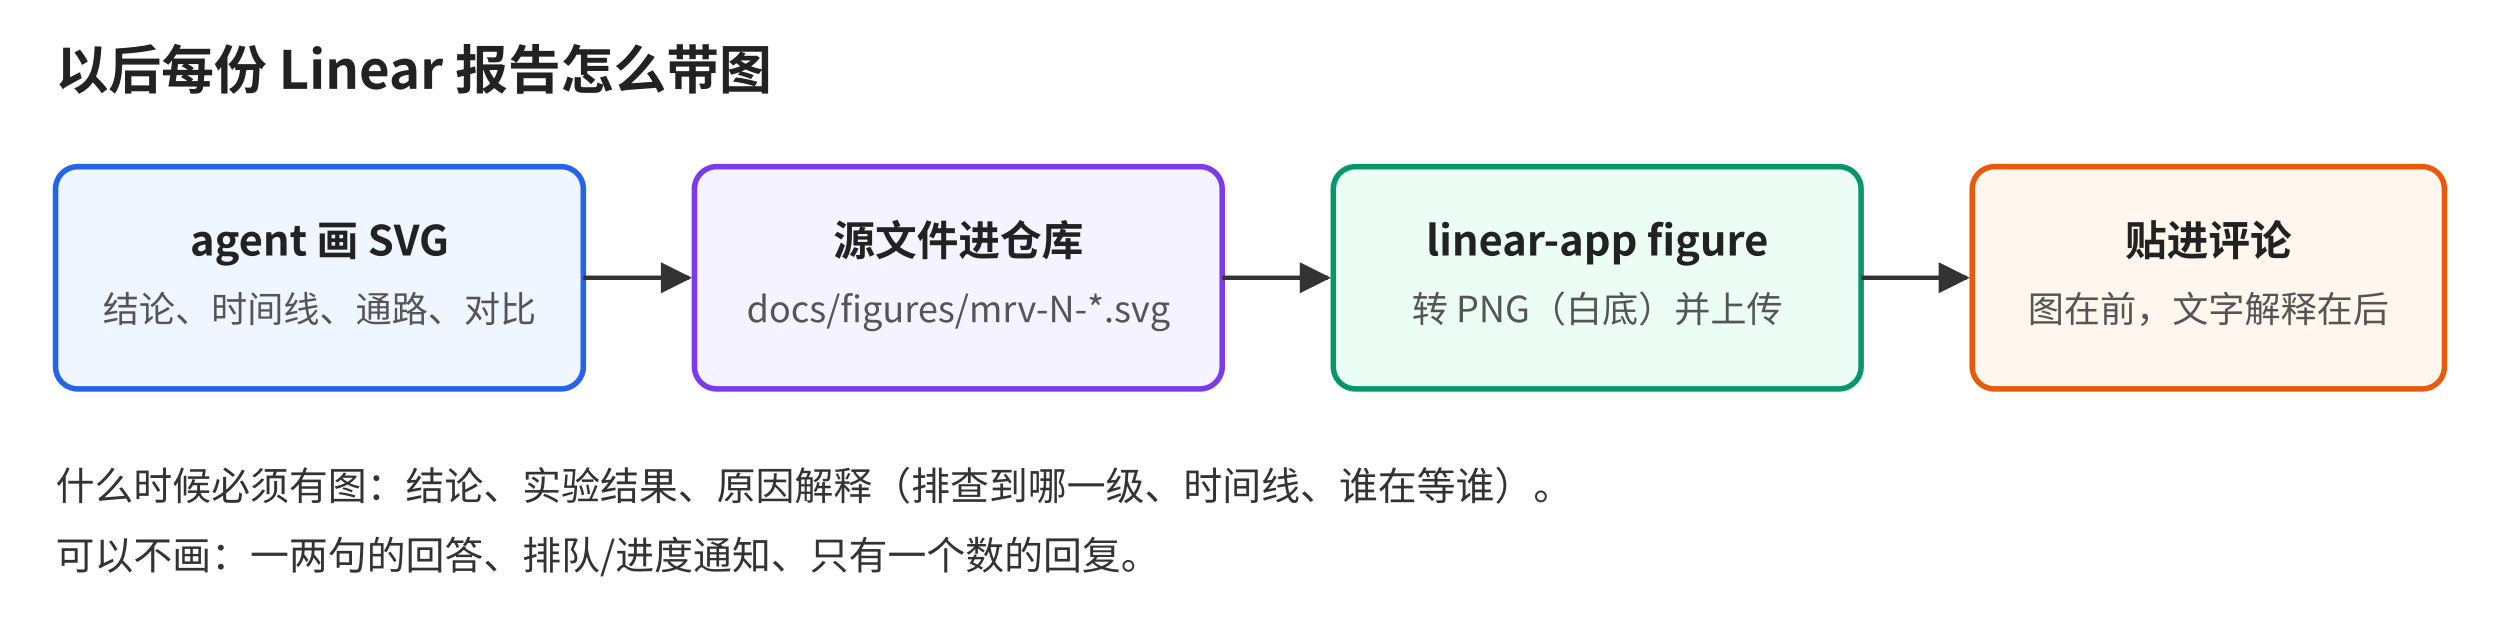
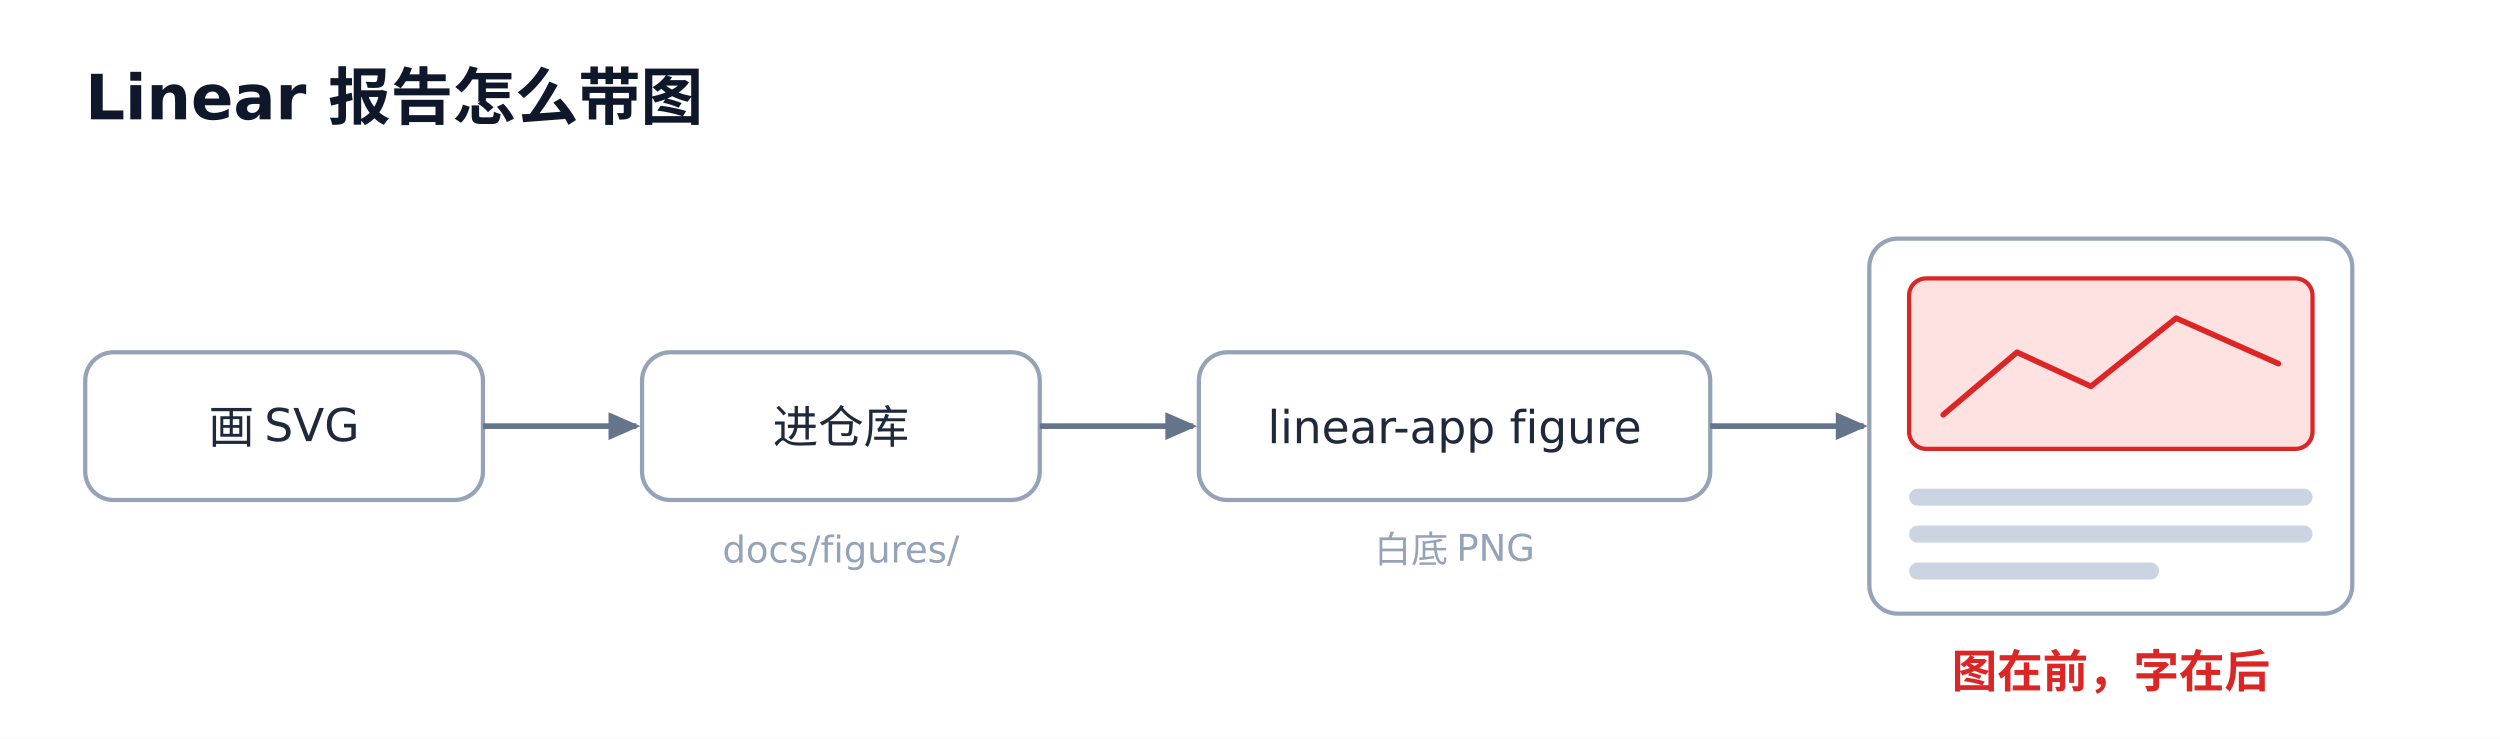
- <svg xmlns="http://www.w3.org/2000/svg" viewBox="0 0 900 230" font-family="Noto Sans CJK SC, sans-serif" font-size="15">
+ <svg xmlns="http://www.w3.org/2000/svg" width="880" height="260" viewBox="0 0 880 260" font-family="Droid Sans Fallback, DejaVu Sans, sans-serif">
  <defs>
-     <marker id="a" viewBox="0 0 10 10" refX="9" refY="5" markerWidth="7" markerHeight="7" orient="auto">
-       <path d="M0,0 L10,5 L0,10 z" fill="#333" />
+     <marker id="head" viewBox="0 0 10 10" refX="8" refY="5" markerWidth="7" markerHeight="7" orient="auto">
+       <path d="M 1 1.5 L 9 5 L 1 8.5 z" fill="#64748b" />
    </marker>
  </defs>
-   <rect x="0" y="0" width="900" height="230" fill="#fff" />
-   <text x="20" y="32" font-size="19" font-weight="bold" fill="#222">以后每份 Linear 报告怎么带图</text>
-   <g stroke-width="2" fill="none">
-     <rect x="20" y="60" width="190" height="80" rx="8" stroke="#2563eb" fill="#eff6ff" />
-     <rect x="250" y="60" width="190" height="80" rx="8" stroke="#7c3aed" fill="#f5f3ff" />
-     <rect x="480" y="60" width="190" height="80" rx="8" stroke="#059669" fill="#ecfdf5" />
-     <rect x="710" y="60" width="170" height="80" rx="8" stroke="#ea580c" fill="#fff7ed" />
+   <rect width="880" height="260" fill="white" />
+   <text x="30" y="42" font-size="22" font-weight="bold" fill="#0f172a">Linear 报告怎么带图</text>
+   <g fill="white" stroke="#94a3b8" stroke-width="1.5">
+     <rect x="30" y="124" width="140" height="52" rx="10" />
+     <rect x="226" y="124" width="140" height="52" rx="10" />
+     <rect x="422" y="124" width="180" height="52" rx="10" />
  </g>
-   <g text-anchor="middle" fill="#222">
-     <text x="115" y="92" font-weight="bold">agent 画 SVG</text>
-     <text x="115" y="116" font-size="13" fill="#555">结论、时间线、通路、对比</text>
-     <text x="345" y="92" font-weight="bold">源文件进仓库</text>
-     <text x="345" y="116" font-size="13" fill="#555">docs/figures/mrv-N-*.svg</text>
-     <text x="575" y="92" font-weight="bold">linear-app figure</text>
-     <text x="575" y="116" font-size="13" fill="#555">转 PNG（白底）并上传</text>
-     <text x="795" y="92" font-weight="bold">贴进评论</text>
-     <text x="795" y="116" font-size="13" fill="#555">图在前，文字解释在后</text>
+   <g font-size="16" fill="#1e293b" text-anchor="middle">
+     <text x="100" y="156">画 SVG</text>
+     <text x="296" y="156">进仓库</text>
+     <text x="512" y="156">linear-app figure</text>
  </g>
-   <g stroke="#333" stroke-width="1.6" marker-end="url(#a)">
-     <line x1="210" y1="100" x2="248" y2="100" />
-     <line x1="440" y1="100" x2="478" y2="100" />
-     <line x1="670" y1="100" x2="708" y2="100" />
+   <g font-size="13" fill="#94a3b8" text-anchor="middle">
+     <text x="296" y="198">docs/figures/</text>
+     <text x="512" y="198">白底 PNG</text>
  </g>
-   <text x="20" y="180" font-size="14" fill="#333">什么时候必须有图：结论、实验结果、原因解释（排查到哪一级、时间线、谁在等谁）。</text>
-   <text x="20" y="205" font-size="14" fill="#333">可以不画：一两句的回答、排队/进度通知、只有一个数的回复。</text>
+   <g stroke="#64748b" stroke-width="2" fill="none" marker-end="url(#head)">
+     <line x1="170" y1="150" x2="224" y2="150" />
+     <line x1="366" y1="150" x2="420" y2="150" />
+     <line x1="602" y1="150" x2="656" y2="150" />
+   </g>
+   <rect x="658" y="84" width="170" height="132" rx="10" fill="white" stroke="#94a3b8" stroke-width="1.5" />
+   <rect x="672" y="98" width="142" height="60" rx="6" fill="#fee2e2" stroke="#dc2626" stroke-width="1.5" />
+   <polyline points="684,146 710,124 736,136 766,112 802,128" fill="none" stroke="#dc2626" stroke-width="2" stroke-linejoin="round" stroke-linecap="round" />
+   <g fill="#cbd5e1">
+     <rect x="672" y="172" width="142" height="6" rx="3" />
+     <rect x="672" y="185" width="142" height="6" rx="3" />
+     <rect x="672" y="198" width="88" height="6" rx="3" />
+   </g>
+   <text x="743" y="242" font-size="16" font-weight="bold" fill="#dc2626" text-anchor="middle">图在前，字在后</text>
</svg>
